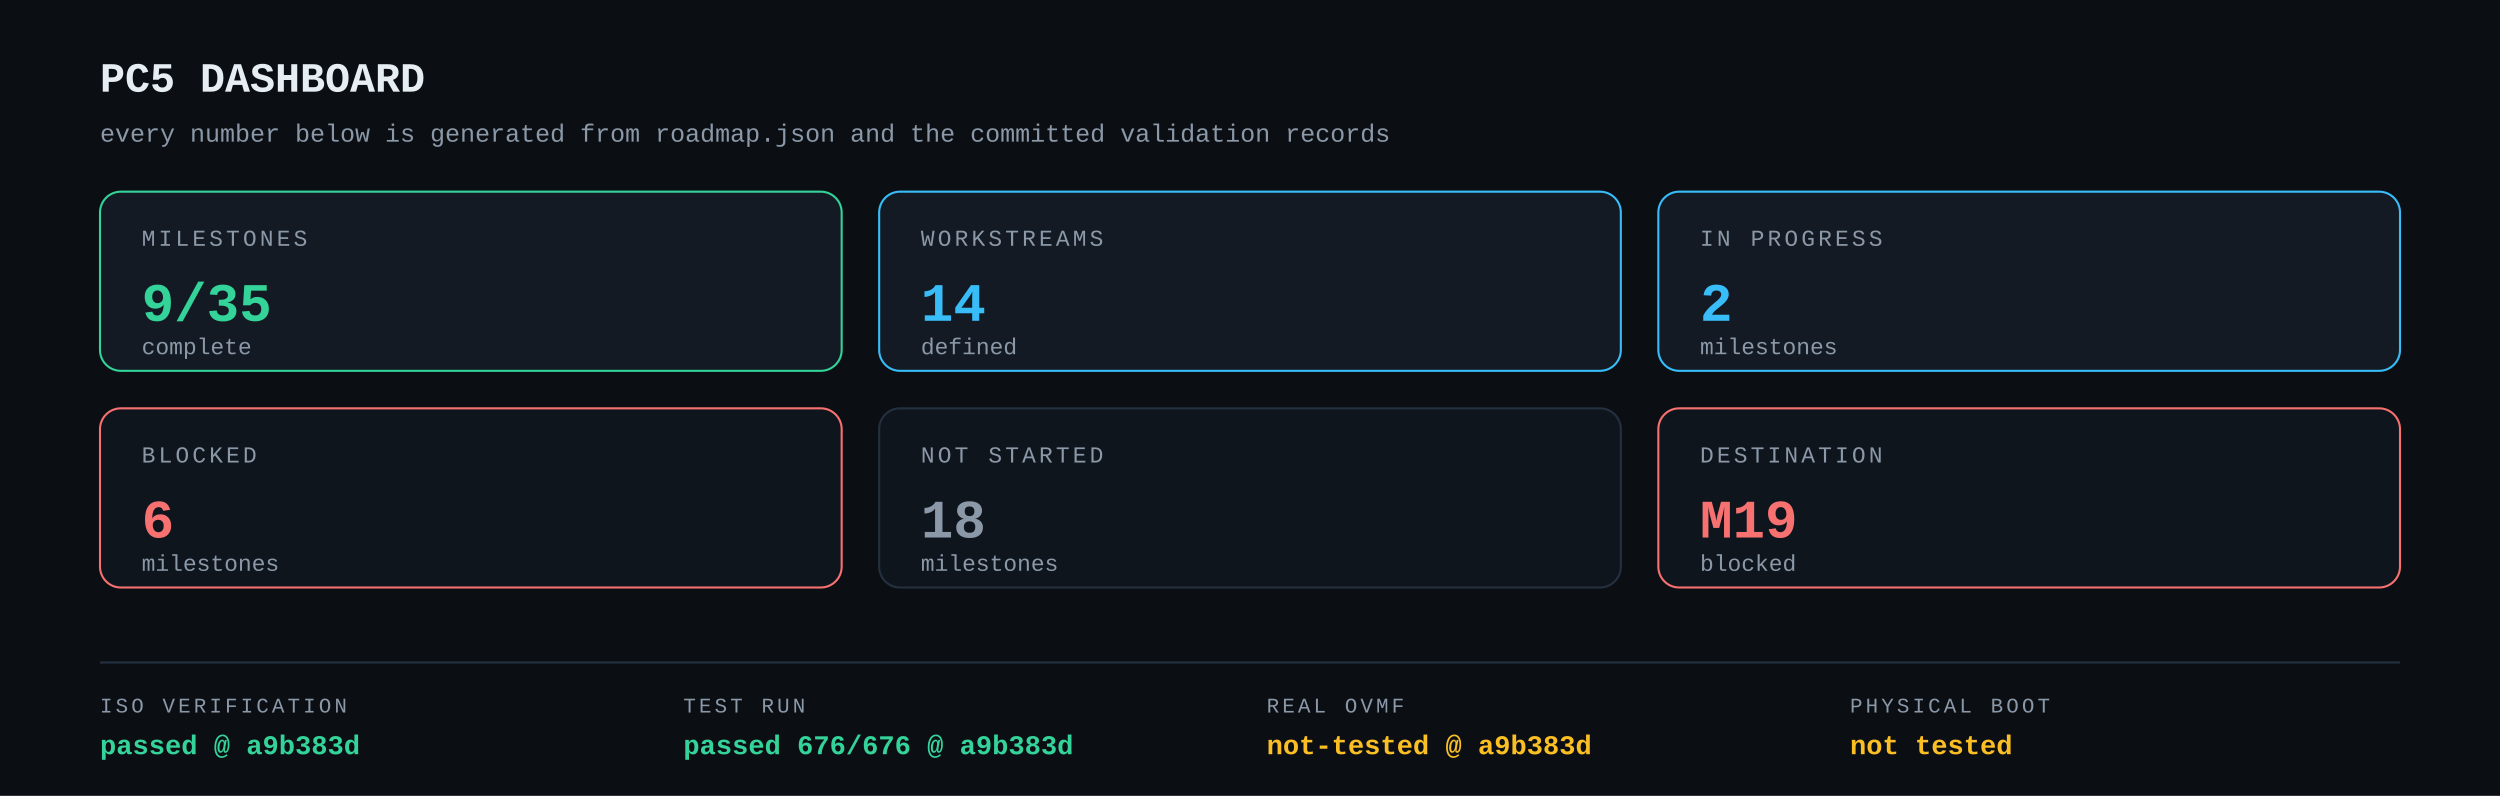
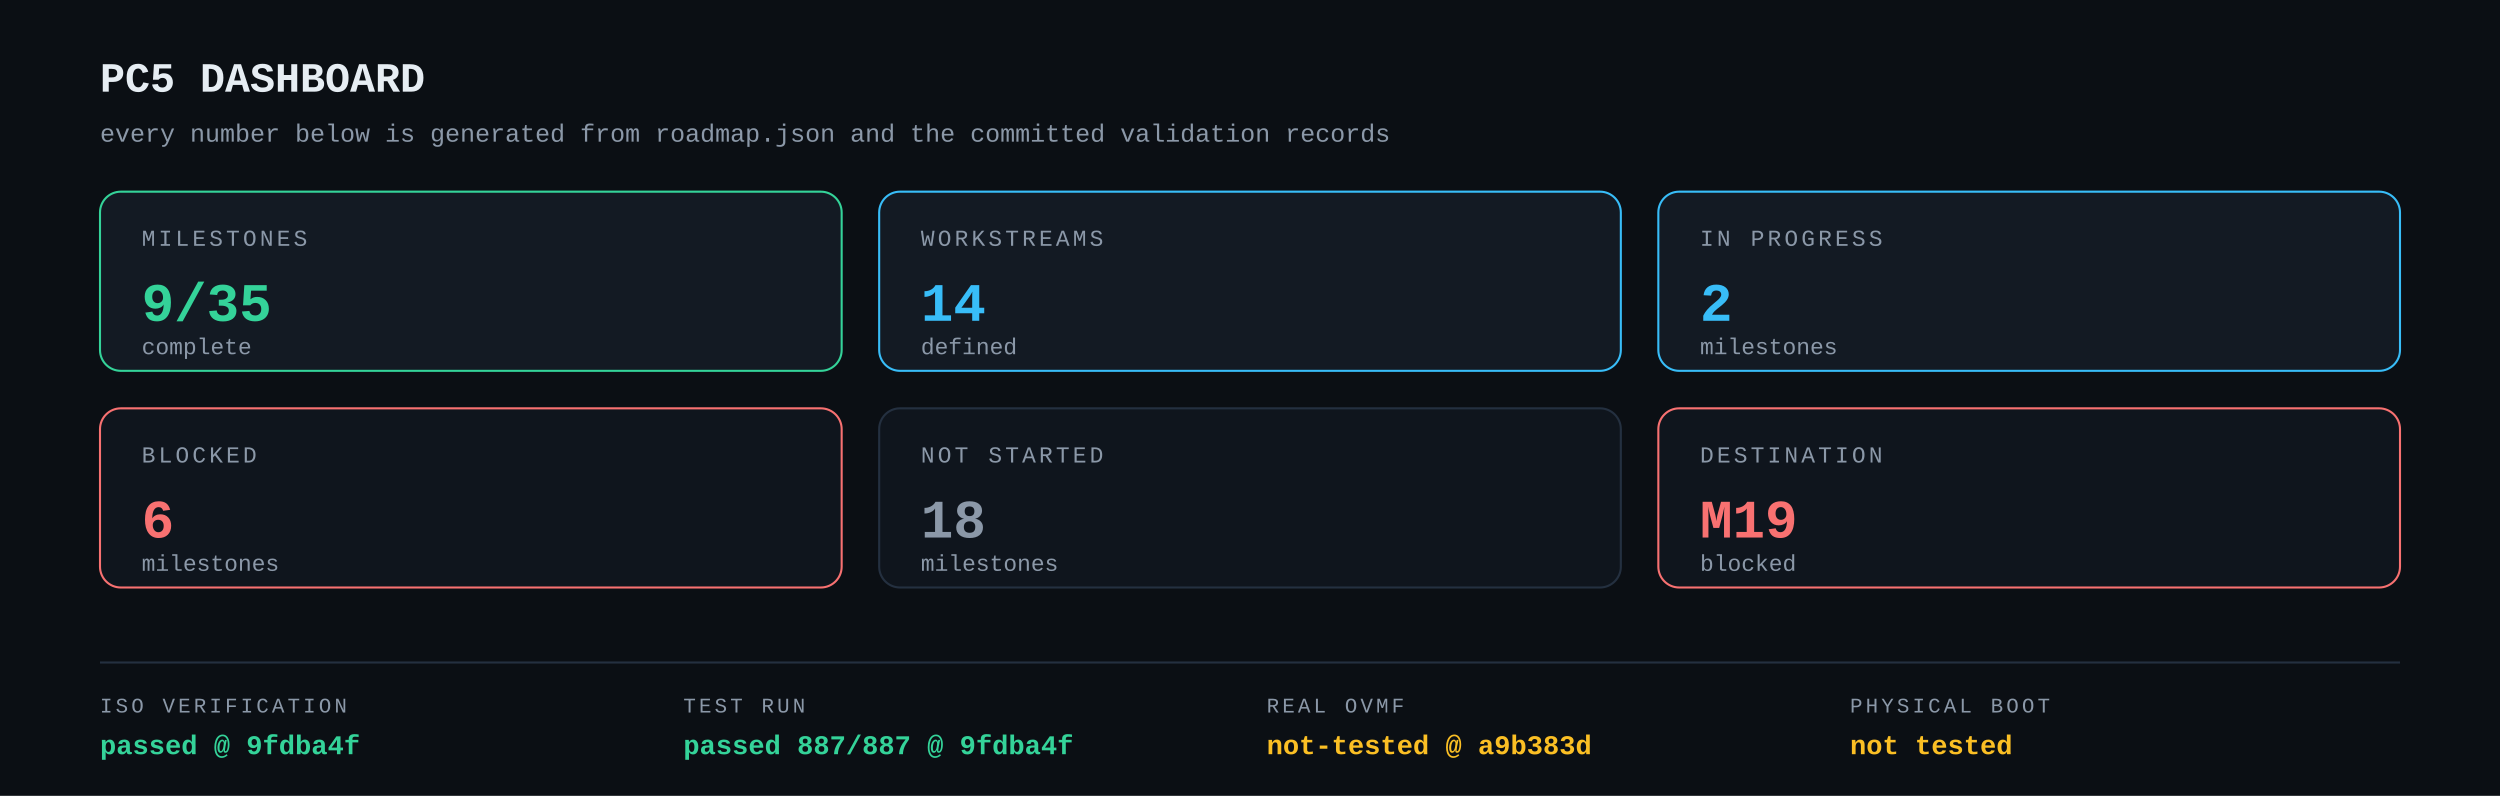
<svg xmlns="http://www.w3.org/2000/svg" width="1200" height="382" viewBox="0 0 1200 382" role="img" aria-labelledby="t d">
  <rect width="1200" height="382" fill="#0b0f14" />
  <text x="48" y="44" font-family="'JetBrains Mono','SFMono-Regular',Consolas,'Liberation Mono',Menlo,monospace" font-size="20" fill="#e6edf3" font-weight="bold" text-anchor="start">PC5 DASHBOARD</text>
  <text x="48" y="68" font-family="'JetBrains Mono','SFMono-Regular',Consolas,'Liberation Mono',Menlo,monospace" font-size="12" fill="#8b98a8" font-weight="normal" text-anchor="start">every number below is generated from roadmap.json and the committed validation records</text>
  <rect x="48" y="92" width="356" height="86" rx="10" fill="#131a23" stroke="#34d399" />
  <text x="68" y="118" font-family="'JetBrains Mono','SFMono-Regular',Consolas,'Liberation Mono',Menlo,monospace" font-size="11" fill="#8b98a8" font-weight="normal" text-anchor="start" letter-spacing="1.5">MILESTONES</text>
  <text x="68" y="154" font-family="'JetBrains Mono','SFMono-Regular',Consolas,'Liberation Mono',Menlo,monospace" font-size="26" fill="#34d399" font-weight="bold" text-anchor="start">9/35</text>
  <text x="68" y="170" font-family="'JetBrains Mono','SFMono-Regular',Consolas,'Liberation Mono',Menlo,monospace" font-size="11" fill="#8b98a8" font-weight="normal" text-anchor="start">complete</text>
  <rect x="422" y="92" width="356" height="86" rx="10" fill="#131a23" stroke="#38bdf8" />
  <text x="442" y="118" font-family="'JetBrains Mono','SFMono-Regular',Consolas,'Liberation Mono',Menlo,monospace" font-size="11" fill="#8b98a8" font-weight="normal" text-anchor="start" letter-spacing="1.5">WORKSTREAMS</text>
  <text x="442" y="154" font-family="'JetBrains Mono','SFMono-Regular',Consolas,'Liberation Mono',Menlo,monospace" font-size="26" fill="#38bdf8" font-weight="bold" text-anchor="start">14</text>
  <text x="442" y="170" font-family="'JetBrains Mono','SFMono-Regular',Consolas,'Liberation Mono',Menlo,monospace" font-size="11" fill="#8b98a8" font-weight="normal" text-anchor="start">defined</text>
  <rect x="796" y="92" width="356" height="86" rx="10" fill="#131a23" stroke="#38bdf8" />
  <text x="816" y="118" font-family="'JetBrains Mono','SFMono-Regular',Consolas,'Liberation Mono',Menlo,monospace" font-size="11" fill="#8b98a8" font-weight="normal" text-anchor="start" letter-spacing="1.5">IN PROGRESS</text>
  <text x="816" y="154" font-family="'JetBrains Mono','SFMono-Regular',Consolas,'Liberation Mono',Menlo,monospace" font-size="26" fill="#38bdf8" font-weight="bold" text-anchor="start">2</text>
  <text x="816" y="170" font-family="'JetBrains Mono','SFMono-Regular',Consolas,'Liberation Mono',Menlo,monospace" font-size="11" fill="#8b98a8" font-weight="normal" text-anchor="start">milestones</text>
  <rect x="48" y="196" width="356" height="86" rx="10" fill="#0f151d" stroke="#f87171" />
  <text x="68" y="222" font-family="'JetBrains Mono','SFMono-Regular',Consolas,'Liberation Mono',Menlo,monospace" font-size="11" fill="#8b98a8" font-weight="normal" text-anchor="start" letter-spacing="1.5">BLOCKED</text>
  <text x="68" y="258" font-family="'JetBrains Mono','SFMono-Regular',Consolas,'Liberation Mono',Menlo,monospace" font-size="26" fill="#f87171" font-weight="bold" text-anchor="start">6</text>
  <text x="68" y="274" font-family="'JetBrains Mono','SFMono-Regular',Consolas,'Liberation Mono',Menlo,monospace" font-size="11" fill="#8b98a8" font-weight="normal" text-anchor="start">milestones</text>
  <rect x="422" y="196" width="356" height="86" rx="10" fill="#0f151d" stroke="#243040" />
  <text x="442" y="222" font-family="'JetBrains Mono','SFMono-Regular',Consolas,'Liberation Mono',Menlo,monospace" font-size="11" fill="#8b98a8" font-weight="normal" text-anchor="start" letter-spacing="1.5">NOT STARTED</text>
  <text x="442" y="258" font-family="'JetBrains Mono','SFMono-Regular',Consolas,'Liberation Mono',Menlo,monospace" font-size="26" fill="#8b98a8" font-weight="bold" text-anchor="start">18</text>
  <text x="442" y="274" font-family="'JetBrains Mono','SFMono-Regular',Consolas,'Liberation Mono',Menlo,monospace" font-size="11" fill="#8b98a8" font-weight="normal" text-anchor="start">milestones</text>
  <rect x="796" y="196" width="356" height="86" rx="10" fill="#0f151d" stroke="#f87171" />
  <text x="816" y="222" font-family="'JetBrains Mono','SFMono-Regular',Consolas,'Liberation Mono',Menlo,monospace" font-size="11" fill="#8b98a8" font-weight="normal" text-anchor="start" letter-spacing="1.5">DESTINATION</text>
  <text x="816" y="258" font-family="'JetBrains Mono','SFMono-Regular',Consolas,'Liberation Mono',Menlo,monospace" font-size="26" fill="#f87171" font-weight="bold" text-anchor="start">M19</text>
  <text x="816" y="274" font-family="'JetBrains Mono','SFMono-Regular',Consolas,'Liberation Mono',Menlo,monospace" font-size="11" fill="#8b98a8" font-weight="normal" text-anchor="start">blocked</text>
  <line x1="48" y1="318" x2="1152" y2="318" stroke="#243040" />
  <text x="48" y="342" font-family="'JetBrains Mono','SFMono-Regular',Consolas,'Liberation Mono',Menlo,monospace" font-size="10" fill="#8b98a8" font-weight="normal" text-anchor="start" letter-spacing="1.5">ISO VERIFICATION</text>
-   <text x="48" y="362" font-family="'JetBrains Mono','SFMono-Regular',Consolas,'Liberation Mono',Menlo,monospace" font-size="13" fill="#34d399" font-weight="bold" text-anchor="start">passed @ a9b383d</text>
+   <text x="48" y="362" font-family="'JetBrains Mono','SFMono-Regular',Consolas,'Liberation Mono',Menlo,monospace" font-size="13" fill="#34d399" font-weight="bold" text-anchor="start">passed @ 9fdba4f</text>
  <text x="328" y="342" font-family="'JetBrains Mono','SFMono-Regular',Consolas,'Liberation Mono',Menlo,monospace" font-size="10" fill="#8b98a8" font-weight="normal" text-anchor="start" letter-spacing="1.5">TEST RUN</text>
-   <text x="328" y="362" font-family="'JetBrains Mono','SFMono-Regular',Consolas,'Liberation Mono',Menlo,monospace" font-size="13" fill="#34d399" font-weight="bold" text-anchor="start">passed 676/676 @ a9b383d</text>
+   <text x="328" y="362" font-family="'JetBrains Mono','SFMono-Regular',Consolas,'Liberation Mono',Menlo,monospace" font-size="13" fill="#34d399" font-weight="bold" text-anchor="start">passed 887/887 @ 9fdba4f</text>
  <text x="608" y="342" font-family="'JetBrains Mono','SFMono-Regular',Consolas,'Liberation Mono',Menlo,monospace" font-size="10" fill="#8b98a8" font-weight="normal" text-anchor="start" letter-spacing="1.5">REAL OVMF</text>
  <text x="608" y="362" font-family="'JetBrains Mono','SFMono-Regular',Consolas,'Liberation Mono',Menlo,monospace" font-size="13" fill="#fbbf24" font-weight="bold" text-anchor="start">not-tested @ a9b383d</text>
  <text x="888" y="342" font-family="'JetBrains Mono','SFMono-Regular',Consolas,'Liberation Mono',Menlo,monospace" font-size="10" fill="#8b98a8" font-weight="normal" text-anchor="start" letter-spacing="1.5">PHYSICAL BOOT</text>
  <text x="888" y="362" font-family="'JetBrains Mono','SFMono-Regular',Consolas,'Liberation Mono',Menlo,monospace" font-size="13" fill="#fbbf24" font-weight="bold" text-anchor="start">not tested</text>
</svg>
